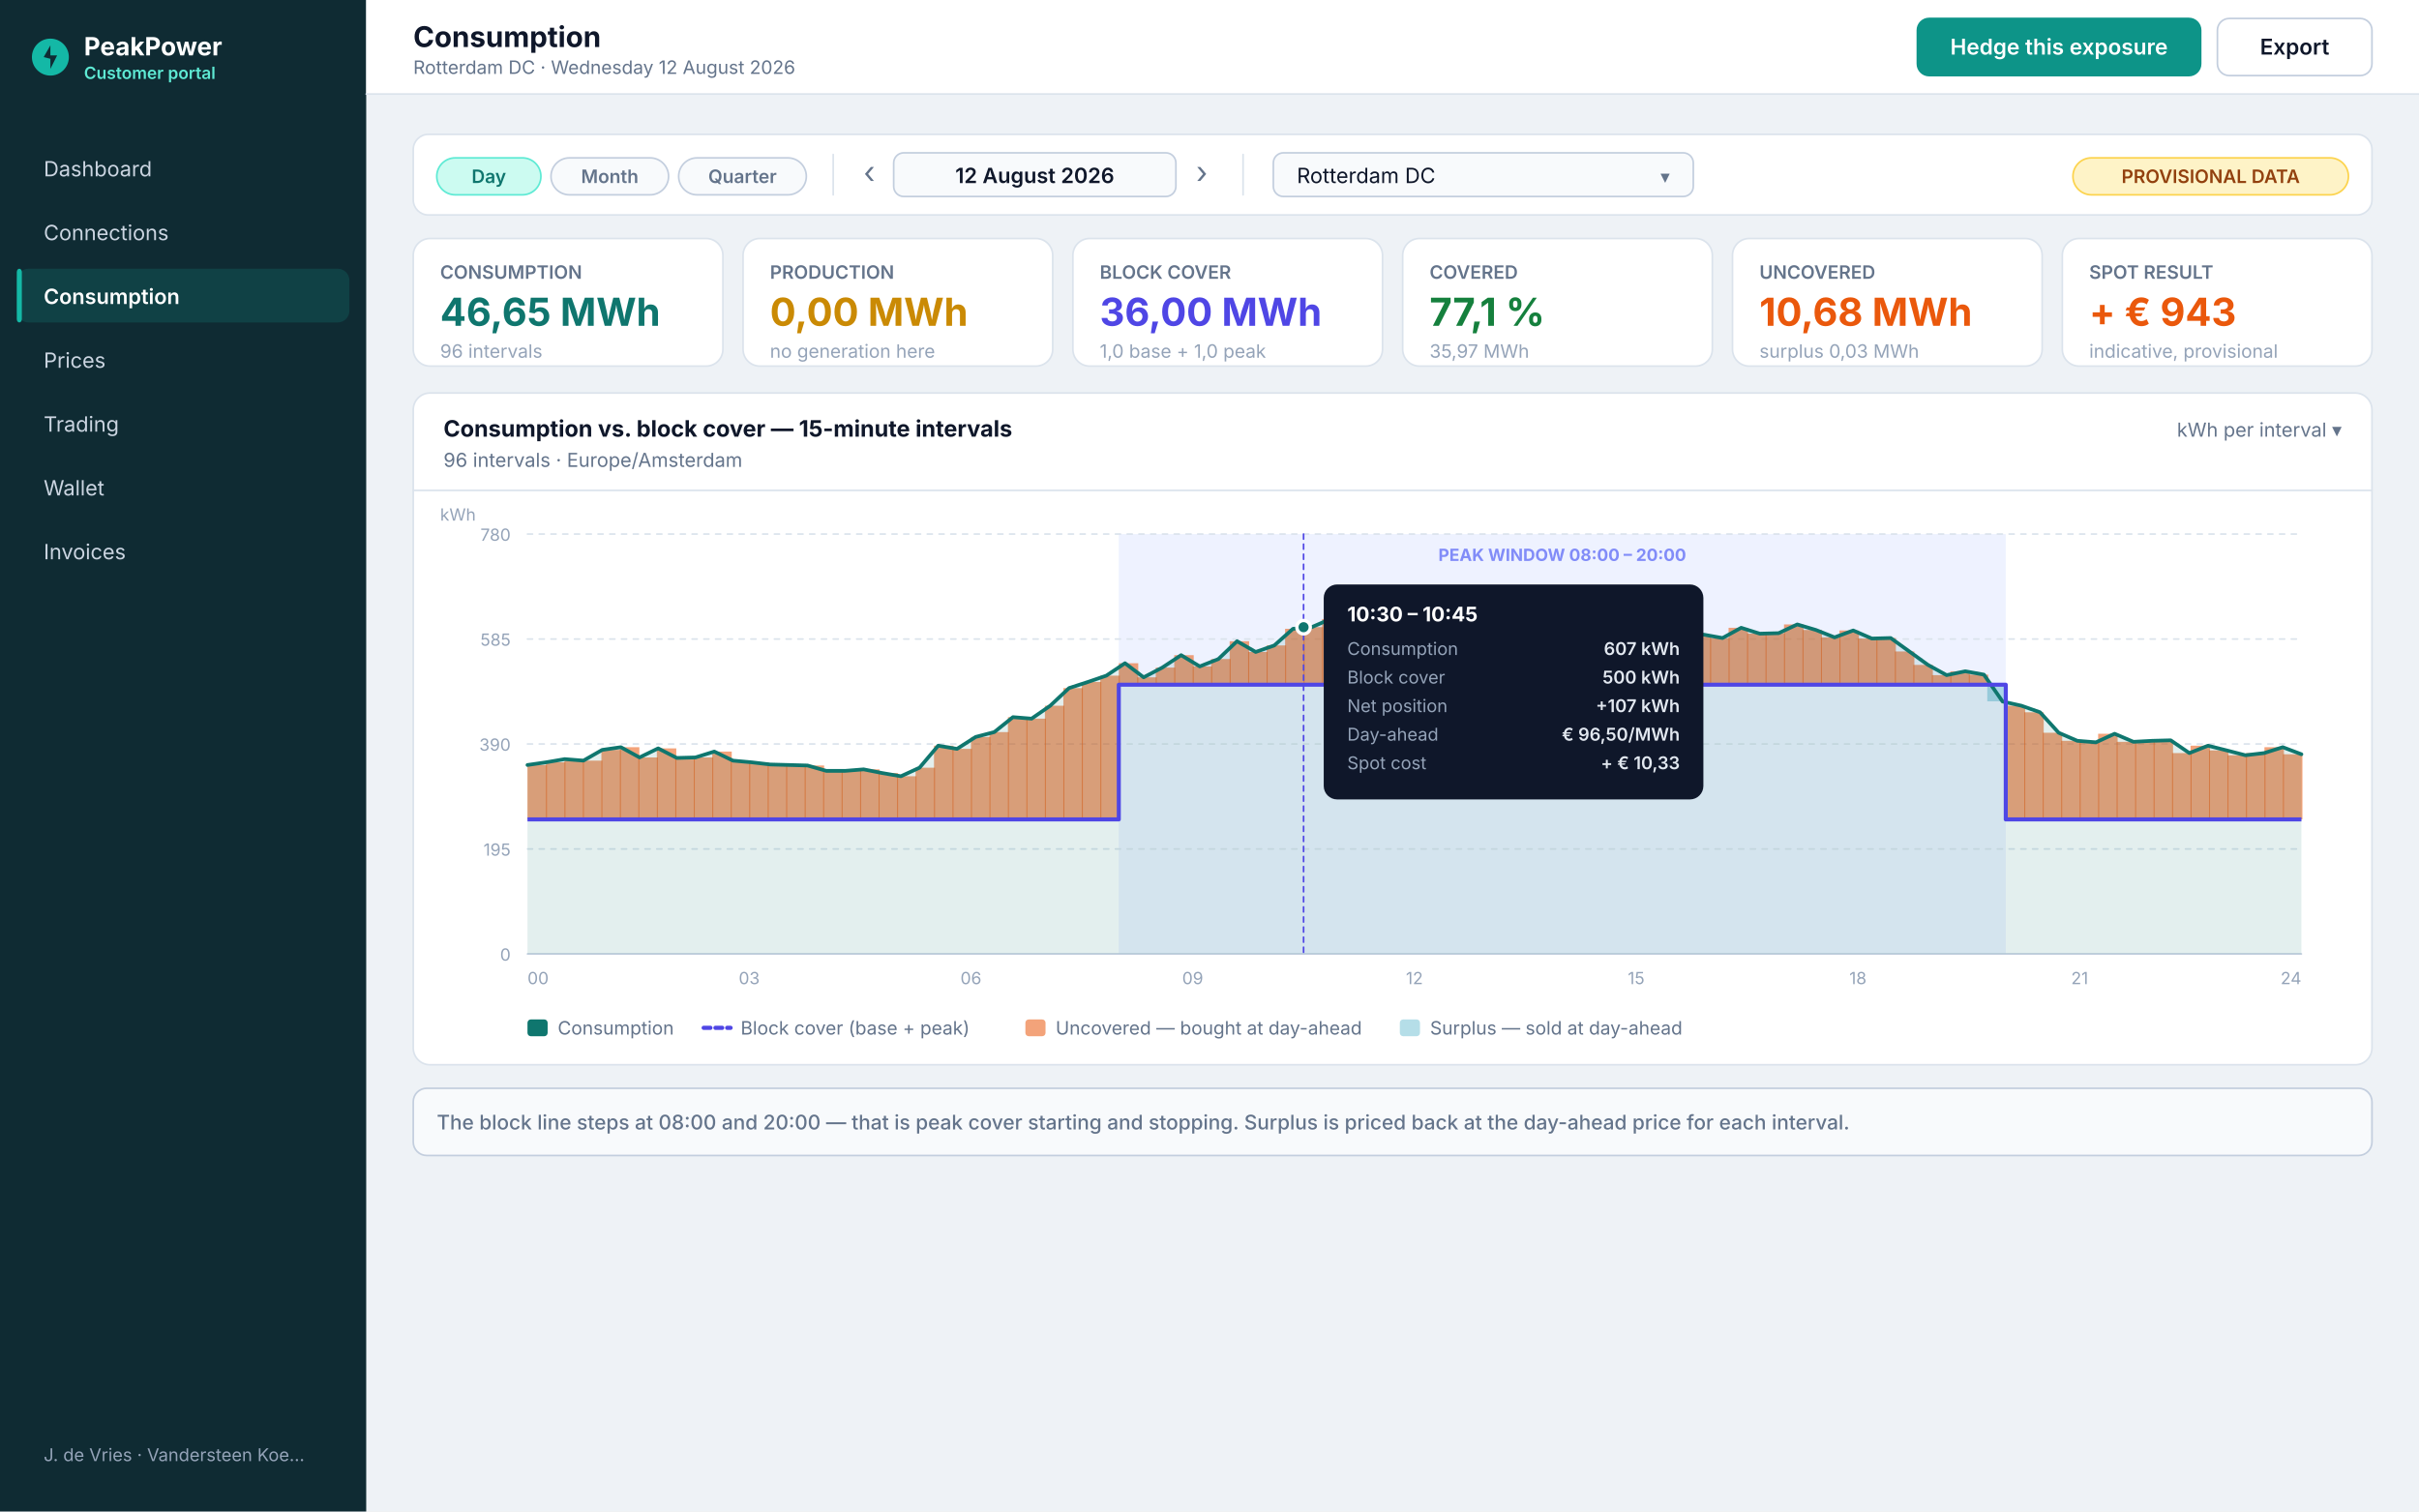
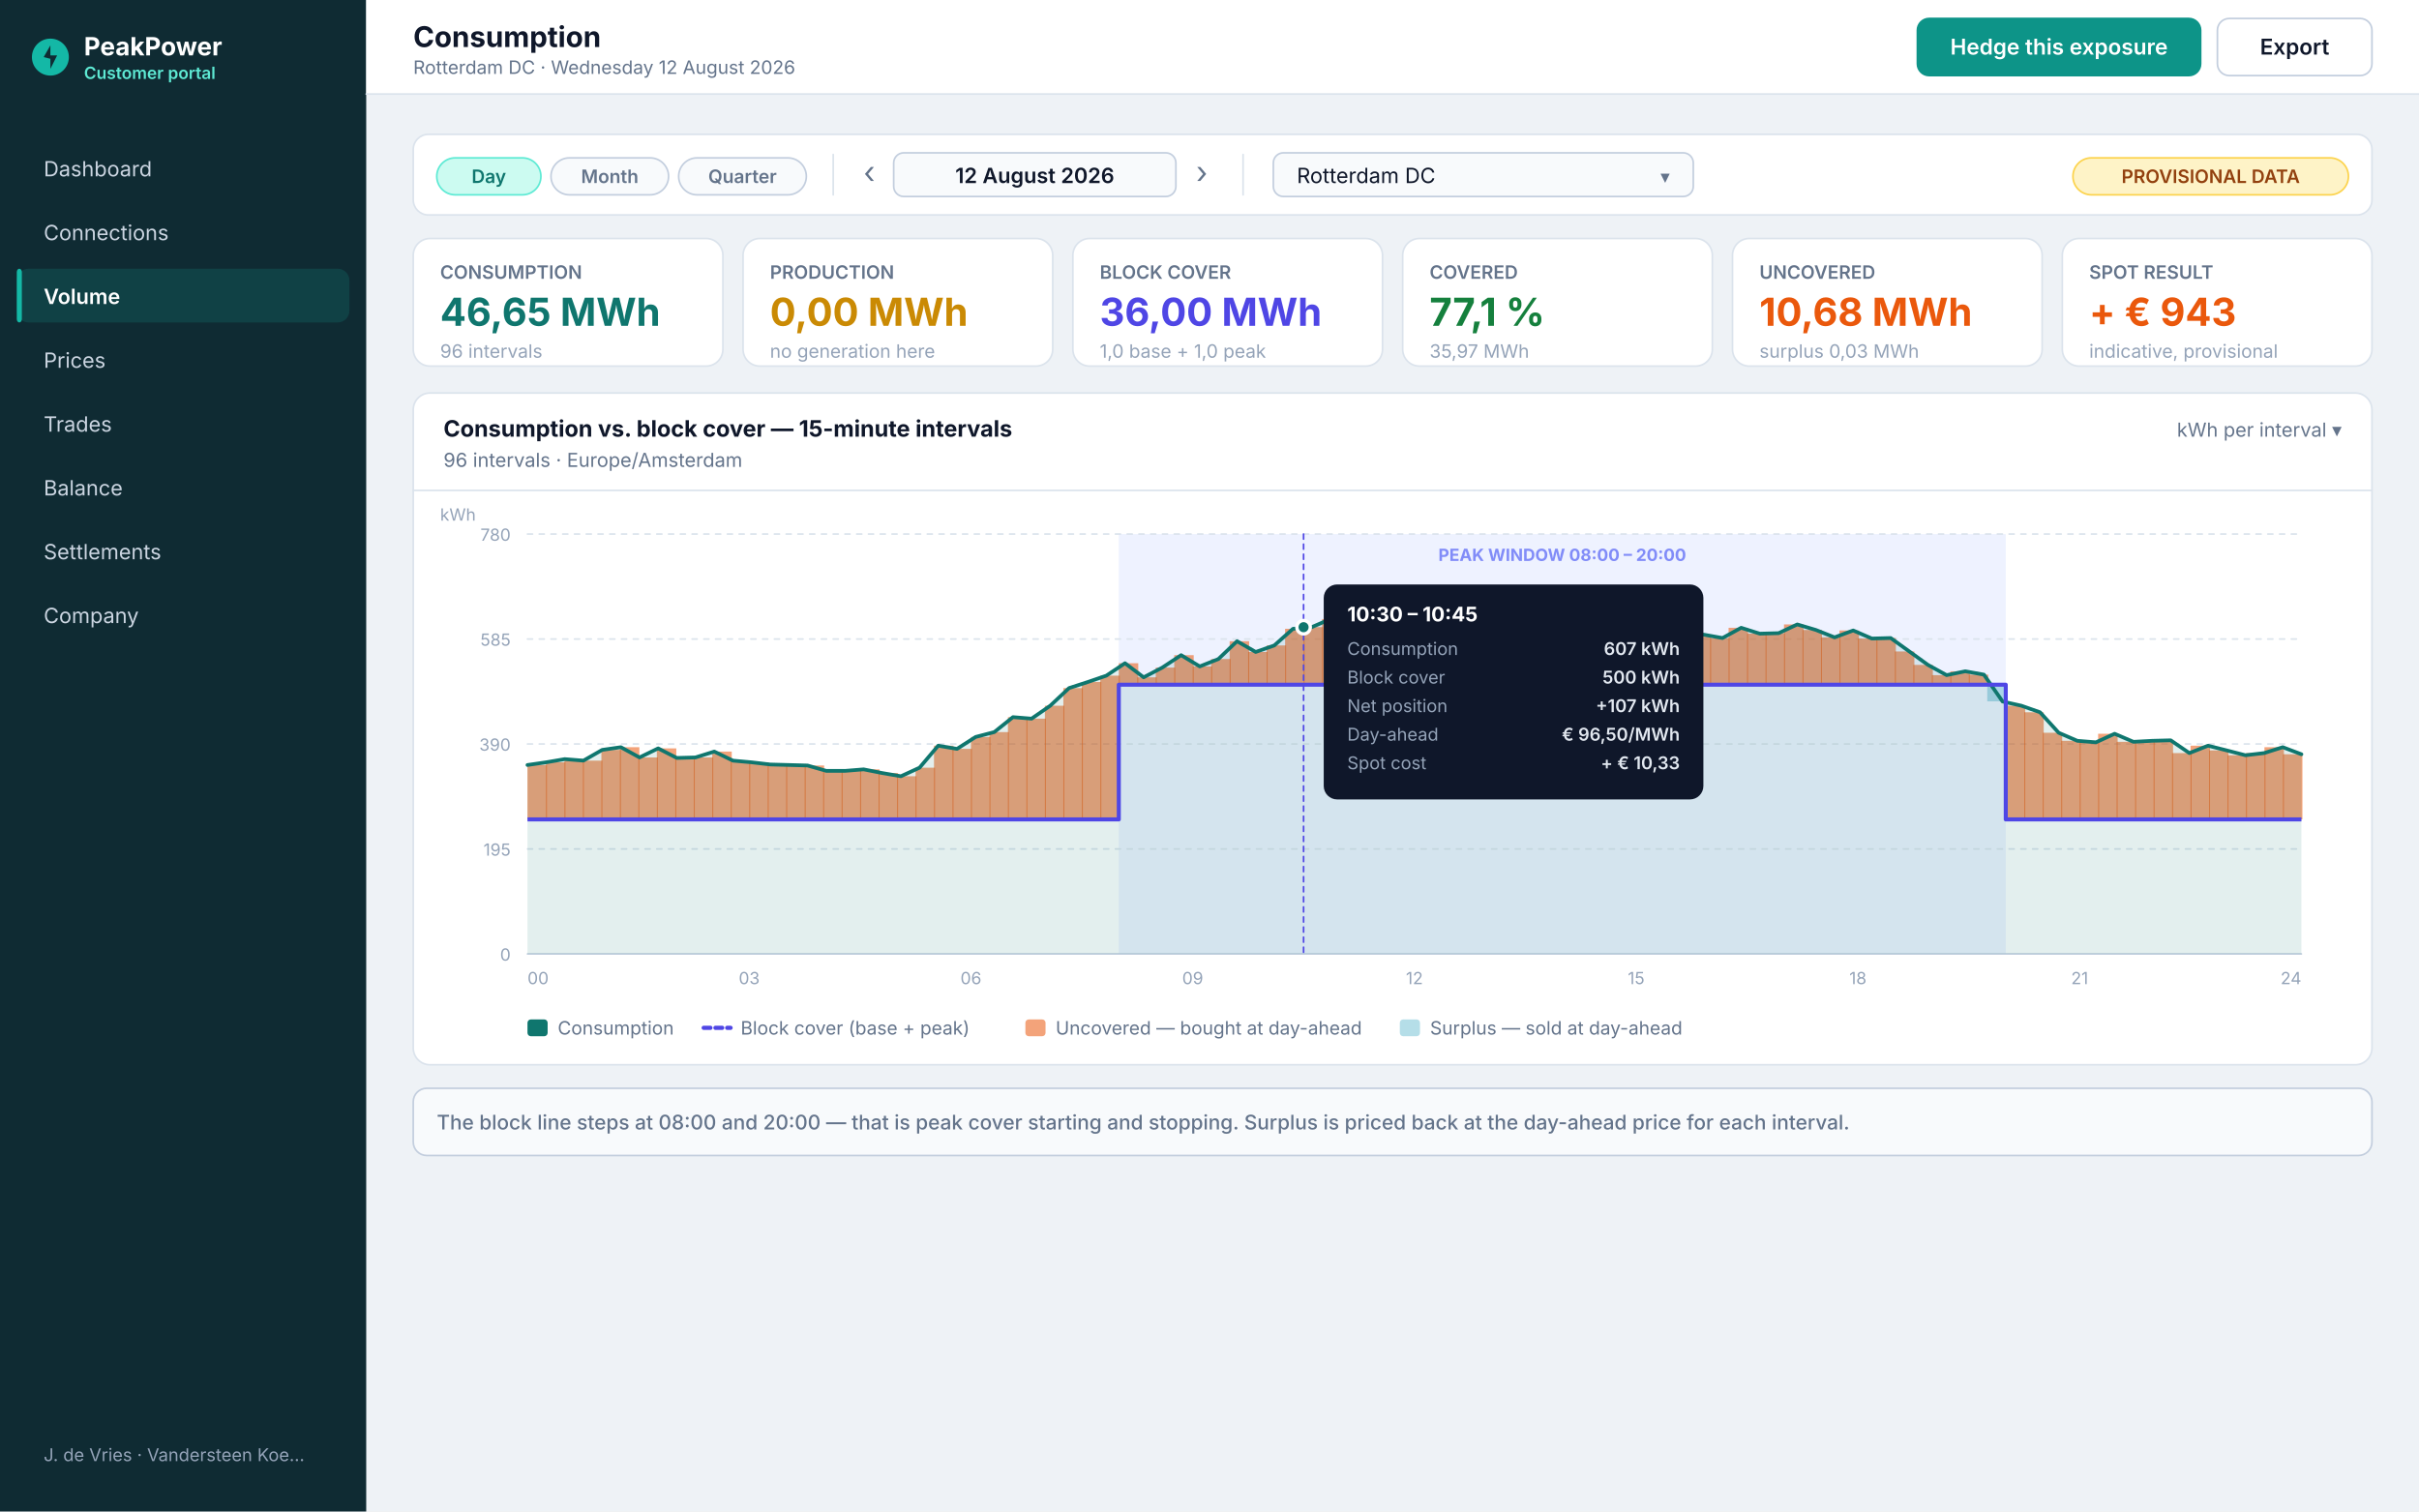
<svg xmlns="http://www.w3.org/2000/svg" viewBox="0 0 1440 900" width="1440" height="900" role="img" aria-label="Customer portal — day chart with block overlay">
  <rect x="0" y="0" width="1440" height="900" rx="0" fill="#eef2f6" stroke="none" />
  <rect x="0" y="0" width="218" height="900" rx="0" fill="#0f2b33" stroke="none" />
  <g>
    <circle cx="30" cy="34" r="11" fill="#14b8a6" stroke="none" stroke-width="1" />
    <path d="M 26 34 L 30 27 L 30 33 L 34 33 L 30 41 L 30 35 Z" fill="#0f2b33" stroke="none" stroke-width="2" stroke-linejoin="round" stroke-linecap="round" />
  </g>
  <text x="50" y="33" font-family="Inter, 'Segoe UI', -apple-system, BlinkMacSystemFont, 'Helvetica Neue', Arial, sans-serif" font-size="15" fill="#ffffff" font-weight="700" text-anchor="start">PeakPower</text>
  <text x="50" y="47" font-family="Inter, 'Segoe UI', -apple-system, BlinkMacSystemFont, 'Helvetica Neue', Arial, sans-serif" font-size="10" fill="#5eead4" font-weight="600" text-anchor="start">Customer portal</text>
  <text x="26" y="105" font-family="Inter, 'Segoe UI', -apple-system, BlinkMacSystemFont, 'Helvetica Neue', Arial, sans-serif" font-size="12.5" fill="#cbd5e1" font-weight="400" text-anchor="start">Dashboard</text>
  <text x="26" y="143" font-family="Inter, 'Segoe UI', -apple-system, BlinkMacSystemFont, 'Helvetica Neue', Arial, sans-serif" font-size="12.5" fill="#cbd5e1" font-weight="400" text-anchor="start">Connections</text>
  <rect x="10" y="160" width="198" height="32" rx="7" fill="rgba(20,184,166,0.16)" stroke="none" />
  <rect x="10" y="160" width="3" height="32" rx="2" fill="#14b8a6" stroke="none" />
-   <text x="26" y="181" font-family="Inter, 'Segoe UI', -apple-system, BlinkMacSystemFont, 'Helvetica Neue', Arial, sans-serif" font-size="12.5" fill="#ffffff" font-weight="600" text-anchor="start">Consumption</text>
+   <text x="26" y="181" font-family="Inter, 'Segoe UI', -apple-system, BlinkMacSystemFont, 'Helvetica Neue', Arial, sans-serif" font-size="12.5" fill="#ffffff" font-weight="600" text-anchor="start">Volume</text>
  <text x="26" y="219" font-family="Inter, 'Segoe UI', -apple-system, BlinkMacSystemFont, 'Helvetica Neue', Arial, sans-serif" font-size="12.5" fill="#cbd5e1" font-weight="400" text-anchor="start">Prices</text>
-   <text x="26" y="257" font-family="Inter, 'Segoe UI', -apple-system, BlinkMacSystemFont, 'Helvetica Neue', Arial, sans-serif" font-size="12.5" fill="#cbd5e1" font-weight="400" text-anchor="start">Trading</text>
-   <text x="26" y="295" font-family="Inter, 'Segoe UI', -apple-system, BlinkMacSystemFont, 'Helvetica Neue', Arial, sans-serif" font-size="12.5" fill="#cbd5e1" font-weight="400" text-anchor="start">Wallet</text>
-   <text x="26" y="333" font-family="Inter, 'Segoe UI', -apple-system, BlinkMacSystemFont, 'Helvetica Neue', Arial, sans-serif" font-size="12.5" fill="#cbd5e1" font-weight="400" text-anchor="start">Invoices</text>
+   <text x="26" y="257" font-family="Inter, 'Segoe UI', -apple-system, BlinkMacSystemFont, 'Helvetica Neue', Arial, sans-serif" font-size="12.5" fill="#cbd5e1" font-weight="400" text-anchor="start">Trades</text>
+   <text x="26" y="295" font-family="Inter, 'Segoe UI', -apple-system, BlinkMacSystemFont, 'Helvetica Neue', Arial, sans-serif" font-size="12.5" fill="#cbd5e1" font-weight="400" text-anchor="start">Balance</text>
+   <text x="26" y="333" font-family="Inter, 'Segoe UI', -apple-system, BlinkMacSystemFont, 'Helvetica Neue', Arial, sans-serif" font-size="12.5" fill="#cbd5e1" font-weight="400" text-anchor="start">Settlements</text>
+   <text x="26" y="371" font-family="Inter, 'Segoe UI', -apple-system, BlinkMacSystemFont, 'Helvetica Neue', Arial, sans-serif" font-size="12.5" fill="#cbd5e1" font-weight="400" text-anchor="start">Company</text>
  <text x="26" y="870" font-family="Inter, 'Segoe UI', -apple-system, BlinkMacSystemFont, 'Helvetica Neue', Arial, sans-serif" font-size="10.5" fill="#94a3b8" font-weight="400" text-anchor="start">J. de Vries · Vandersteen Koe…</text>
  <rect x="218" y="0" width="1222" height="56" rx="0" fill="#ffffff" stroke="none" />
  <line x1="218" y1="56" x2="1440" y2="56" stroke="#dbe3ec" stroke-width="1" stroke-linecap="round" />
  <text x="246" y="28" font-family="Inter, 'Segoe UI', -apple-system, BlinkMacSystemFont, 'Helvetica Neue', Arial, sans-serif" font-size="17" fill="#0f172a" font-weight="700" text-anchor="start">Consumption</text>
  <text x="246" y="44" font-family="Inter, 'Segoe UI', -apple-system, BlinkMacSystemFont, 'Helvetica Neue', Arial, sans-serif" font-size="11" fill="#64748b" font-weight="400" text-anchor="start">Rotterdam DC · Wednesday 12 August 2026</text>
  <rect x="1320" y="11" width="92" height="34" rx="7" fill="#ffffff" stroke="#c3cede" stroke-width="1" />
  <text x="1366" y="32.5" font-family="Inter, 'Segoe UI', -apple-system, BlinkMacSystemFont, 'Helvetica Neue', Arial, sans-serif" font-size="13" fill="#0f172a" font-weight="600" text-anchor="middle">Export</text>
  <rect x="1141.4" y="11" width="168.6" height="34" rx="7" fill="#0d9488" stroke="#0d9488" stroke-width="1" />
  <text x="1225.7" y="32.5" font-family="Inter, 'Segoe UI', -apple-system, BlinkMacSystemFont, 'Helvetica Neue', Arial, sans-serif" font-size="13" fill="#ffffff" font-weight="600" text-anchor="middle">Hedge this exposure</text>
  <rect x="246" y="80" width="1166" height="48" rx="9" fill="#ffffff" stroke="#dbe3ec" stroke-width="1" />
  <rect x="260" y="94" width="62" height="22" rx="11" fill="#ccfbf1" stroke="#5eead4" stroke-width="1" />
  <text x="291" y="108.96" font-family="Inter, 'Segoe UI', -apple-system, BlinkMacSystemFont, 'Helvetica Neue', Arial, sans-serif" font-size="11" fill="#0f766e" font-weight="600" text-anchor="middle">Day</text>
  <rect x="328" y="94" width="70" height="22" rx="11" fill="#f8fafc" stroke="#c3cede" stroke-width="1" />
  <text x="363" y="108.96" font-family="Inter, 'Segoe UI', -apple-system, BlinkMacSystemFont, 'Helvetica Neue', Arial, sans-serif" font-size="11" fill="#64748b" font-weight="600" text-anchor="middle">Month</text>
  <rect x="404" y="94" width="76" height="22" rx="11" fill="#f8fafc" stroke="#c3cede" stroke-width="1" />
  <text x="442" y="108.96" font-family="Inter, 'Segoe UI', -apple-system, BlinkMacSystemFont, 'Helvetica Neue', Arial, sans-serif" font-size="11" fill="#64748b" font-weight="600" text-anchor="middle">Quarter</text>
  <line x1="496" y1="92" x2="496" y2="116" stroke="#dbe3ec" stroke-width="1" stroke-linecap="round" />
  <text x="514" y="109" font-family="Inter, 'Segoe UI', -apple-system, BlinkMacSystemFont, 'Helvetica Neue', Arial, sans-serif" font-size="18" fill="#64748b" font-weight="400" text-anchor="start">‹</text>
  <rect x="532" y="91" width="168" height="26" rx="6" fill="#f8fafc" stroke="#c3cede" stroke-width="1" />
  <text x="616" y="109" font-family="Inter, 'Segoe UI', -apple-system, BlinkMacSystemFont, 'Helvetica Neue', Arial, sans-serif" font-size="12.5" fill="#0f172a" font-weight="600" text-anchor="middle">12 August 2026</text>
  <text x="712" y="109" font-family="Inter, 'Segoe UI', -apple-system, BlinkMacSystemFont, 'Helvetica Neue', Arial, sans-serif" font-size="18" fill="#64748b" font-weight="400" text-anchor="start">›</text>
  <line x1="740" y1="92" x2="740" y2="116" stroke="#dbe3ec" stroke-width="1" stroke-linecap="round" />
  <rect x="758" y="91" width="250" height="26" rx="6" fill="#f8fafc" stroke="#c3cede" stroke-width="1" />
  <text x="772" y="109" font-family="Inter, 'Segoe UI', -apple-system, BlinkMacSystemFont, 'Helvetica Neue', Arial, sans-serif" font-size="12.5" fill="#0f172a" font-weight="400" text-anchor="start">Rotterdam DC</text>
  <text x="994" y="109" font-family="Inter, 'Segoe UI', -apple-system, BlinkMacSystemFont, 'Helvetica Neue', Arial, sans-serif" font-size="11" fill="#64748b" font-weight="400" text-anchor="end">▾</text>
  <rect x="1234" y="94" width="164" height="22" rx="11" fill="#fef3c7" stroke="#fcd34d" stroke-width="1" />
  <text x="1316" y="108.96" font-family="Inter, 'Segoe UI', -apple-system, BlinkMacSystemFont, 'Helvetica Neue', Arial, sans-serif" font-size="11" fill="#92400e" font-weight="600" text-anchor="middle">PROVISIONAL DATA</text>
  <rect x="246" y="142" width="184.333" height="76" rx="10" fill="#ffffff" stroke="#dbe3ec" stroke-width="1" />
  <text x="262" y="166" font-family="Inter, 'Segoe UI', -apple-system, BlinkMacSystemFont, 'Helvetica Neue', Arial, sans-serif" font-size="11" fill="#64748b" font-weight="600" text-anchor="start">CONSUMPTION</text>
  <text x="262" y="194" font-family="Inter, 'Segoe UI', -apple-system, BlinkMacSystemFont, 'Helvetica Neue', Arial, sans-serif" font-size="23" fill="#0f766e" font-weight="700" text-anchor="start">46,65 MWh</text>
  <text x="262" y="213" font-family="Inter, 'Segoe UI', -apple-system, BlinkMacSystemFont, 'Helvetica Neue', Arial, sans-serif" font-size="11" fill="#94a3b8" font-weight="400" text-anchor="start">96 intervals</text>
  <rect x="442.333" y="142" width="184.333" height="76" rx="10" fill="#ffffff" stroke="#dbe3ec" stroke-width="1" />
  <text x="458.333" y="166" font-family="Inter, 'Segoe UI', -apple-system, BlinkMacSystemFont, 'Helvetica Neue', Arial, sans-serif" font-size="11" fill="#64748b" font-weight="600" text-anchor="start">PRODUCTION</text>
  <text x="458.333" y="194" font-family="Inter, 'Segoe UI', -apple-system, BlinkMacSystemFont, 'Helvetica Neue', Arial, sans-serif" font-size="23" fill="#ca8a04" font-weight="700" text-anchor="start">0,00 MWh</text>
  <text x="458.333" y="213" font-family="Inter, 'Segoe UI', -apple-system, BlinkMacSystemFont, 'Helvetica Neue', Arial, sans-serif" font-size="11" fill="#94a3b8" font-weight="400" text-anchor="start">no generation here</text>
  <rect x="638.667" y="142" width="184.333" height="76" rx="10" fill="#ffffff" stroke="#dbe3ec" stroke-width="1" />
  <text x="654.667" y="166" font-family="Inter, 'Segoe UI', -apple-system, BlinkMacSystemFont, 'Helvetica Neue', Arial, sans-serif" font-size="11" fill="#64748b" font-weight="600" text-anchor="start">BLOCK COVER</text>
  <text x="654.667" y="194" font-family="Inter, 'Segoe UI', -apple-system, BlinkMacSystemFont, 'Helvetica Neue', Arial, sans-serif" font-size="23" fill="#4f46e5" font-weight="700" text-anchor="start">36,00 MWh</text>
  <text x="654.667" y="213" font-family="Inter, 'Segoe UI', -apple-system, BlinkMacSystemFont, 'Helvetica Neue', Arial, sans-serif" font-size="11" fill="#94a3b8" font-weight="400" text-anchor="start">1,0 base + 1,0 peak</text>
  <rect x="835" y="142" width="184.333" height="76" rx="10" fill="#ffffff" stroke="#dbe3ec" stroke-width="1" />
  <text x="851" y="166" font-family="Inter, 'Segoe UI', -apple-system, BlinkMacSystemFont, 'Helvetica Neue', Arial, sans-serif" font-size="11" fill="#64748b" font-weight="600" text-anchor="start">COVERED</text>
  <text x="851" y="194" font-family="Inter, 'Segoe UI', -apple-system, BlinkMacSystemFont, 'Helvetica Neue', Arial, sans-serif" font-size="23" fill="#15803d" font-weight="700" text-anchor="start">77,1 %</text>
  <text x="851" y="213" font-family="Inter, 'Segoe UI', -apple-system, BlinkMacSystemFont, 'Helvetica Neue', Arial, sans-serif" font-size="11" fill="#94a3b8" font-weight="400" text-anchor="start">35,97 MWh</text>
  <rect x="1031.333" y="142" width="184.333" height="76" rx="10" fill="#ffffff" stroke="#dbe3ec" stroke-width="1" />
  <text x="1047.333" y="166" font-family="Inter, 'Segoe UI', -apple-system, BlinkMacSystemFont, 'Helvetica Neue', Arial, sans-serif" font-size="11" fill="#64748b" font-weight="600" text-anchor="start">UNCOVERED</text>
  <text x="1047.333" y="194" font-family="Inter, 'Segoe UI', -apple-system, BlinkMacSystemFont, 'Helvetica Neue', Arial, sans-serif" font-size="23" fill="#ea580c" font-weight="700" text-anchor="start">10,68 MWh</text>
  <text x="1047.333" y="213" font-family="Inter, 'Segoe UI', -apple-system, BlinkMacSystemFont, 'Helvetica Neue', Arial, sans-serif" font-size="11" fill="#94a3b8" font-weight="400" text-anchor="start">surplus 0,03 MWh</text>
  <rect x="1227.667" y="142" width="184.333" height="76" rx="10" fill="#ffffff" stroke="#dbe3ec" stroke-width="1" />
  <text x="1243.667" y="166" font-family="Inter, 'Segoe UI', -apple-system, BlinkMacSystemFont, 'Helvetica Neue', Arial, sans-serif" font-size="11" fill="#64748b" font-weight="600" text-anchor="start">SPOT RESULT</text>
  <text x="1243.667" y="194" font-family="Inter, 'Segoe UI', -apple-system, BlinkMacSystemFont, 'Helvetica Neue', Arial, sans-serif" font-size="23" fill="#ea580c" font-weight="700" text-anchor="start">+ € 943</text>
  <text x="1243.667" y="213" font-family="Inter, 'Segoe UI', -apple-system, BlinkMacSystemFont, 'Helvetica Neue', Arial, sans-serif" font-size="11" fill="#94a3b8" font-weight="400" text-anchor="start">indicative, provisional</text>
  <rect x="246" y="234" width="1166" height="400" rx="10" fill="#ffffff" stroke="#dbe3ec" stroke-width="1" />
  <text x="264" y="260" font-family="Inter, 'Segoe UI', -apple-system, BlinkMacSystemFont, 'Helvetica Neue', Arial, sans-serif" font-size="13.5" fill="#0f172a" font-weight="700" text-anchor="start">Consumption vs. block cover — 15-minute intervals</text>
  <text x="264" y="278" font-family="Inter, 'Segoe UI', -apple-system, BlinkMacSystemFont, 'Helvetica Neue', Arial, sans-serif" font-size="11.5" fill="#64748b" font-weight="400" text-anchor="start">96 intervals · Europe/Amsterdam</text>
  <text x="1394" y="260" font-family="Inter, 'Segoe UI', -apple-system, BlinkMacSystemFont, 'Helvetica Neue', Arial, sans-serif" font-size="11.5" fill="#64748b" font-weight="400" text-anchor="end">kWh per interval ▾</text>
  <line x1="246" y1="292" x2="1412" y2="292" stroke="#dbe3ec" stroke-width="1" stroke-linecap="round" />
  <rect x="666" y="318" width="528" height="250" rx="0" fill="#eef2ff" stroke="none" />
  <text x="930" y="334" font-family="Inter, 'Segoe UI', -apple-system, BlinkMacSystemFont, 'Helvetica Neue', Arial, sans-serif" font-size="10" fill="#818cf8" font-weight="700" text-anchor="middle">PEAK WINDOW 08:00 – 20:00</text>
  <line x1="314" y1="318" x2="1370" y2="318" stroke="#dbe3ec" stroke-width="1" stroke-dasharray="3 4" stroke-linecap="round" />
  <text x="304" y="322" font-family="Inter, 'Segoe UI', -apple-system, BlinkMacSystemFont, 'Helvetica Neue', Arial, sans-serif" font-size="10" fill="#94a3b8" font-weight="400" text-anchor="end">780</text>
  <line x1="314" y1="380.5" x2="1370" y2="380.5" stroke="#dbe3ec" stroke-width="1" stroke-dasharray="3 4" stroke-linecap="round" />
  <text x="304" y="384.5" font-family="Inter, 'Segoe UI', -apple-system, BlinkMacSystemFont, 'Helvetica Neue', Arial, sans-serif" font-size="10" fill="#94a3b8" font-weight="400" text-anchor="end">585</text>
  <line x1="314" y1="443" x2="1370" y2="443" stroke="#dbe3ec" stroke-width="1" stroke-dasharray="3 4" stroke-linecap="round" />
  <text x="304" y="447" font-family="Inter, 'Segoe UI', -apple-system, BlinkMacSystemFont, 'Helvetica Neue', Arial, sans-serif" font-size="10" fill="#94a3b8" font-weight="400" text-anchor="end">390</text>
  <line x1="314" y1="505.5" x2="1370" y2="505.5" stroke="#dbe3ec" stroke-width="1" stroke-dasharray="3 4" stroke-linecap="round" />
  <text x="304" y="509.5" font-family="Inter, 'Segoe UI', -apple-system, BlinkMacSystemFont, 'Helvetica Neue', Arial, sans-serif" font-size="10" fill="#94a3b8" font-weight="400" text-anchor="end">195</text>
  <line x1="314" y1="568" x2="1370" y2="568" stroke="#c3cede" stroke-width="1" stroke-linecap="round" />
  <text x="304" y="572" font-family="Inter, 'Segoe UI', -apple-system, BlinkMacSystemFont, 'Helvetica Neue', Arial, sans-serif" font-size="10" fill="#94a3b8" font-weight="400" text-anchor="end">0</text>
  <text x="314" y="586" font-family="Inter, 'Segoe UI', -apple-system, BlinkMacSystemFont, 'Helvetica Neue', Arial, sans-serif" font-size="10" fill="#94a3b8" font-weight="400" text-anchor="start">00</text>
  <text x="446" y="586" font-family="Inter, 'Segoe UI', -apple-system, BlinkMacSystemFont, 'Helvetica Neue', Arial, sans-serif" font-size="10" fill="#94a3b8" font-weight="400" text-anchor="middle">03</text>
  <text x="578" y="586" font-family="Inter, 'Segoe UI', -apple-system, BlinkMacSystemFont, 'Helvetica Neue', Arial, sans-serif" font-size="10" fill="#94a3b8" font-weight="400" text-anchor="middle">06</text>
  <text x="710" y="586" font-family="Inter, 'Segoe UI', -apple-system, BlinkMacSystemFont, 'Helvetica Neue', Arial, sans-serif" font-size="10" fill="#94a3b8" font-weight="400" text-anchor="middle">09</text>
  <text x="842" y="586" font-family="Inter, 'Segoe UI', -apple-system, BlinkMacSystemFont, 'Helvetica Neue', Arial, sans-serif" font-size="10" fill="#94a3b8" font-weight="400" text-anchor="middle">12</text>
  <text x="974" y="586" font-family="Inter, 'Segoe UI', -apple-system, BlinkMacSystemFont, 'Helvetica Neue', Arial, sans-serif" font-size="10" fill="#94a3b8" font-weight="400" text-anchor="middle">15</text>
  <text x="1106" y="586" font-family="Inter, 'Segoe UI', -apple-system, BlinkMacSystemFont, 'Helvetica Neue', Arial, sans-serif" font-size="10" fill="#94a3b8" font-weight="400" text-anchor="middle">18</text>
  <text x="1238" y="586" font-family="Inter, 'Segoe UI', -apple-system, BlinkMacSystemFont, 'Helvetica Neue', Arial, sans-serif" font-size="10" fill="#94a3b8" font-weight="400" text-anchor="middle">21</text>
  <text x="1370" y="586" font-family="Inter, 'Segoe UI', -apple-system, BlinkMacSystemFont, 'Helvetica Neue', Arial, sans-serif" font-size="10" fill="#94a3b8" font-weight="400" text-anchor="end">24</text>
  <rect x="1183.0" y="407.7" width="11.6" height="9.9" fill="#0891b2" opacity="0.3" />
  <rect x="314.0" y="455.5" width="11.6" height="32.4" fill="#ea580c" opacity="0.55" />
  <rect x="325.0" y="453.9" width="11.6" height="34.0" fill="#ea580c" opacity="0.55" />
  <rect x="336.0" y="452.0" width="11.6" height="35.9" fill="#ea580c" opacity="0.55" />
  <rect x="347.0" y="452.9" width="11.6" height="34.9" fill="#ea580c" opacity="0.55" />
  <rect x="358.0" y="446.5" width="11.6" height="41.3" fill="#ea580c" opacity="0.55" />
  <rect x="369.0" y="444.9" width="11.6" height="42.9" fill="#ea580c" opacity="0.55" />
  <rect x="380.0" y="451.0" width="11.6" height="36.9" fill="#ea580c" opacity="0.55" />
  <rect x="391.0" y="445.6" width="11.6" height="42.3" fill="#ea580c" opacity="0.55" />
  <rect x="402.0" y="451.3" width="11.6" height="36.5" fill="#ea580c" opacity="0.55" />
  <rect x="413.0" y="451.0" width="11.6" height="36.9" fill="#ea580c" opacity="0.55" />
  <rect x="424.0" y="447.5" width="11.6" height="40.4" fill="#ea580c" opacity="0.55" />
  <rect x="435.0" y="452.9" width="11.6" height="34.9" fill="#ea580c" opacity="0.55" />
  <rect x="446.0" y="453.9" width="11.6" height="34.0" fill="#ea580c" opacity="0.55" />
  <rect x="457.0" y="455.2" width="11.6" height="32.7" fill="#ea580c" opacity="0.55" />
  <rect x="468.0" y="455.5" width="11.6" height="32.4" fill="#ea580c" opacity="0.55" />
  <rect x="479.0" y="455.8" width="11.6" height="32.1" fill="#ea580c" opacity="0.55" />
  <rect x="490.0" y="459.0" width="11.6" height="28.8" fill="#ea580c" opacity="0.55" />
  <rect x="501.0" y="459.0" width="11.6" height="28.8" fill="#ea580c" opacity="0.55" />
  <rect x="512.0" y="458.1" width="11.6" height="29.8" fill="#ea580c" opacity="0.55" />
  <rect x="523.0" y="460.3" width="11.6" height="27.6" fill="#ea580c" opacity="0.55" />
  <rect x="534.0" y="462.2" width="11.6" height="25.6" fill="#ea580c" opacity="0.55" />
  <rect x="545.0" y="457.1" width="11.6" height="30.8" fill="#ea580c" opacity="0.55" />
  <rect x="556.0" y="444.0" width="11.6" height="43.9" fill="#ea580c" opacity="0.55" />
  <rect x="567.0" y="445.9" width="11.6" height="42.0" fill="#ea580c" opacity="0.55" />
  <rect x="578.0" y="438.8" width="11.6" height="49.0" fill="#ea580c" opacity="0.55" />
  <rect x="589.0" y="435.9" width="11.6" height="51.9" fill="#ea580c" opacity="0.55" />
  <rect x="600.0" y="427.0" width="11.6" height="60.9" fill="#ea580c" opacity="0.55" />
  <rect x="611.0" y="427.9" width="11.6" height="59.9" fill="#ea580c" opacity="0.55" />
  <rect x="622.0" y="420.2" width="11.6" height="67.6" fill="#ea580c" opacity="0.55" />
  <rect x="633.0" y="409.7" width="11.6" height="78.2" fill="#ea580c" opacity="0.55" />
  <rect x="644.0" y="406.1" width="11.6" height="81.7" fill="#ea580c" opacity="0.55" />
  <rect x="655.0" y="402.3" width="11.6" height="85.6" fill="#ea580c" opacity="0.55" />
  <rect x="666.0" y="394.9" width="11.6" height="12.8" fill="#ea580c" opacity="0.55" />
  <rect x="677.0" y="403.3" width="11.6" height="4.5" fill="#ea580c" opacity="0.55" />
  <rect x="688.0" y="397.5" width="11.6" height="10.3" fill="#ea580c" opacity="0.55" />
  <rect x="699.0" y="390.1" width="11.6" height="17.6" fill="#ea580c" opacity="0.55" />
  <rect x="710.0" y="396.8" width="11.6" height="10.9" fill="#ea580c" opacity="0.55" />
  <rect x="721.0" y="392.4" width="11.6" height="15.4" fill="#ea580c" opacity="0.55" />
  <rect x="732.0" y="381.8" width="11.6" height="26.0" fill="#ea580c" opacity="0.55" />
  <rect x="743.0" y="388.2" width="11.6" height="19.6" fill="#ea580c" opacity="0.55" />
  <rect x="754.0" y="384.3" width="11.6" height="23.4" fill="#ea580c" opacity="0.55" />
  <rect x="765.0" y="374.4" width="11.6" height="33.3" fill="#ea580c" opacity="0.55" />
  <rect x="776.0" y="373.4" width="11.6" height="34.3" fill="#ea580c" opacity="0.55" />
  <rect x="787.0" y="368.6" width="11.6" height="39.1" fill="#ea580c" opacity="0.55" />
  <rect x="798.0" y="369.3" width="11.6" height="38.5" fill="#ea580c" opacity="0.55" />
  <rect x="809.0" y="374.7" width="11.6" height="33.0" fill="#ea580c" opacity="0.55" />
  <rect x="820.0" y="368.0" width="11.6" height="39.7" fill="#ea580c" opacity="0.55" />
  <rect x="831.0" y="363.8" width="11.6" height="43.9" fill="#ea580c" opacity="0.55" />
  <rect x="842.0" y="376.3" width="11.6" height="31.4" fill="#ea580c" opacity="0.55" />
  <rect x="853.0" y="378.3" width="11.6" height="29.5" fill="#ea580c" opacity="0.55" />
  <rect x="864.0" y="380.5" width="11.6" height="27.2" fill="#ea580c" opacity="0.55" />
  <rect x="875.0" y="375.7" width="11.6" height="32.1" fill="#ea580c" opacity="0.55" />
  <rect x="886.0" y="370.2" width="11.6" height="37.5" fill="#ea580c" opacity="0.55" />
  <rect x="897.0" y="376.0" width="11.6" height="31.7" fill="#ea580c" opacity="0.55" />
  <rect x="908.0" y="366.7" width="11.6" height="41.0" fill="#ea580c" opacity="0.55" />
  <rect x="919.0" y="375.7" width="11.6" height="32.1" fill="#ea580c" opacity="0.55" />
  <rect x="930.0" y="377.3" width="11.6" height="30.4" fill="#ea580c" opacity="0.55" />
  <rect x="941.0" y="368.6" width="11.6" height="39.1" fill="#ea580c" opacity="0.55" />
  <rect x="952.0" y="372.8" width="11.6" height="34.9" fill="#ea580c" opacity="0.55" />
  <rect x="963.0" y="370.9" width="11.6" height="36.9" fill="#ea580c" opacity="0.55" />
  <rect x="974.0" y="375.4" width="11.6" height="32.4" fill="#ea580c" opacity="0.55" />
  <rect x="985.0" y="365.8" width="11.6" height="42.0" fill="#ea580c" opacity="0.55" />
  <rect x="996.0" y="377.6" width="11.6" height="30.1" fill="#ea580c" opacity="0.55" />
  <rect x="1007.0" y="377.9" width="11.6" height="29.8" fill="#ea580c" opacity="0.55" />
  <rect x="1018.0" y="379.9" width="11.6" height="27.9" fill="#ea580c" opacity="0.55" />
  <rect x="1029.0" y="373.8" width="11.6" height="34.0" fill="#ea580c" opacity="0.55" />
  <rect x="1040.0" y="377.3" width="11.6" height="30.4" fill="#ea580c" opacity="0.55" />
  <rect x="1051.0" y="377.0" width="11.6" height="30.8" fill="#ea580c" opacity="0.55" />
  <rect x="1062.0" y="371.8" width="11.6" height="35.9" fill="#ea580c" opacity="0.55" />
  <rect x="1073.0" y="375.1" width="11.6" height="32.7" fill="#ea580c" opacity="0.55" />
  <rect x="1084.0" y="379.5" width="11.6" height="28.2" fill="#ea580c" opacity="0.55" />
  <rect x="1095.0" y="375.4" width="11.6" height="32.4" fill="#ea580c" opacity="0.55" />
  <rect x="1106.0" y="380.2" width="11.6" height="27.6" fill="#ea580c" opacity="0.55" />
  <rect x="1117.0" y="379.9" width="11.6" height="27.9" fill="#ea580c" opacity="0.55" />
  <rect x="1128.0" y="387.9" width="11.6" height="19.9" fill="#ea580c" opacity="0.55" />
  <rect x="1139.0" y="395.9" width="11.6" height="11.9" fill="#ea580c" opacity="0.55" />
  <rect x="1150.0" y="402.0" width="11.6" height="5.8" fill="#ea580c" opacity="0.55" />
  <rect x="1161.0" y="399.7" width="11.6" height="8.0" fill="#ea580c" opacity="0.55" />
  <rect x="1172.0" y="401.7" width="11.6" height="6.1" fill="#ea580c" opacity="0.55" />
  <rect x="1194.0" y="420.2" width="11.6" height="67.6" fill="#ea580c" opacity="0.55" />
  <rect x="1205.0" y="424.1" width="11.6" height="63.8" fill="#ea580c" opacity="0.55" />
  <rect x="1216.0" y="436.3" width="11.6" height="51.6" fill="#ea580c" opacity="0.55" />
  <rect x="1227.0" y="441.1" width="11.6" height="46.8" fill="#ea580c" opacity="0.55" />
  <rect x="1238.0" y="442.0" width="11.6" height="45.8" fill="#ea580c" opacity="0.55" />
  <rect x="1249.0" y="436.9" width="11.6" height="51.0" fill="#ea580c" opacity="0.55" />
  <rect x="1260.0" y="441.7" width="11.6" height="46.2" fill="#ea580c" opacity="0.55" />
  <rect x="1271.0" y="441.1" width="11.6" height="46.8" fill="#ea580c" opacity="0.55" />
  <rect x="1282.0" y="440.8" width="11.6" height="47.1" fill="#ea580c" opacity="0.55" />
  <rect x="1293.0" y="448.4" width="11.6" height="39.4" fill="#ea580c" opacity="0.55" />
  <rect x="1304.0" y="444.0" width="11.6" height="43.9" fill="#ea580c" opacity="0.55" />
  <rect x="1315.0" y="446.8" width="11.6" height="41.0" fill="#ea580c" opacity="0.55" />
  <rect x="1326.0" y="449.7" width="11.6" height="38.1" fill="#ea580c" opacity="0.55" />
  <rect x="1337.0" y="448.4" width="11.6" height="39.4" fill="#ea580c" opacity="0.55" />
  <rect x="1348.0" y="444.9" width="11.6" height="42.9" fill="#ea580c" opacity="0.55" />
  <rect x="1359.0" y="449.1" width="11.6" height="38.8" fill="#ea580c" opacity="0.55" />
  <path d="M 314.0 455.5 L 325.1 453.9 L 336.2 452.0 L 347.3 452.9 L 358.5 446.5 L 369.6 444.9 L 380.7 451.0 L 391.8 445.6 L 402.9 451.3 L 414.0 451.0 L 425.2 447.5 L 436.3 452.9 L 447.4 453.9 L 458.5 455.2 L 469.6 455.5 L 480.7 455.8 L 491.9 459.0 L 503.0 459.0 L 514.1 458.1 L 525.2 460.3 L 536.3 462.2 L 547.4 457.1 L 558.5 444.0 L 569.7 445.9 L 580.8 438.8 L 591.9 435.9 L 603.0 427.0 L 614.1 427.9 L 625.2 420.2 L 636.4 409.7 L 647.5 406.1 L 658.6 402.3 L 669.7 394.9 L 680.8 403.3 L 691.9 397.5 L 703.1 390.1 L 714.2 396.8 L 725.3 392.4 L 736.4 381.8 L 747.5 388.2 L 758.6 384.3 L 769.7 374.4 L 780.9 373.4 L 792.0 368.6 L 803.1 369.3 L 814.2 374.7 L 825.3 368.0 L 836.4 363.8 L 847.6 376.3 L 858.7 378.3 L 869.8 380.5 L 880.9 375.7 L 892.0 370.2 L 903.1 376.0 L 914.3 366.7 L 925.4 375.7 L 936.5 377.3 L 947.6 368.6 L 958.7 372.8 L 969.8 370.9 L 980.9 375.4 L 992.1 365.8 L 1003.2 377.6 L 1014.3 377.9 L 1025.4 379.9 L 1036.5 373.8 L 1047.6 377.3 L 1058.8 377.0 L 1069.9 371.8 L 1081.0 375.1 L 1092.1 379.5 L 1103.2 375.4 L 1114.3 380.2 L 1125.5 379.9 L 1136.6 387.9 L 1147.7 395.9 L 1158.8 402.0 L 1169.9 399.7 L 1181.0 401.7 L 1192.1 417.7 L 1203.3 420.2 L 1214.4 424.1 L 1225.5 436.3 L 1236.6 441.1 L 1247.7 442.0 L 1258.8 436.9 L 1270.0 441.7 L 1281.1 441.1 L 1292.2 440.8 L 1303.3 448.4 L 1314.4 444.0 L 1325.5 446.8 L 1336.7 449.7 L 1347.8 448.4 L 1358.9 444.9 L 1370.0 449.1 L 1370 568 L 314 568 Z" fill="#0f766e" stroke="none" stroke-width="2" stroke-linejoin="round" stroke-linecap="round" opacity="0.12" />
  <path d="M 314.0 455.5 L 325.1 453.9 L 336.2 452.0 L 347.3 452.9 L 358.5 446.5 L 369.6 444.9 L 380.7 451.0 L 391.8 445.6 L 402.9 451.3 L 414.0 451.0 L 425.2 447.5 L 436.3 452.9 L 447.4 453.9 L 458.5 455.2 L 469.6 455.5 L 480.7 455.8 L 491.9 459.0 L 503.0 459.0 L 514.1 458.1 L 525.2 460.3 L 536.3 462.2 L 547.4 457.1 L 558.5 444.0 L 569.7 445.9 L 580.8 438.8 L 591.9 435.9 L 603.0 427.0 L 614.1 427.9 L 625.2 420.2 L 636.4 409.7 L 647.5 406.1 L 658.6 402.3 L 669.7 394.9 L 680.8 403.3 L 691.9 397.5 L 703.1 390.1 L 714.2 396.8 L 725.3 392.4 L 736.4 381.8 L 747.5 388.2 L 758.6 384.3 L 769.7 374.4 L 780.9 373.4 L 792.0 368.6 L 803.1 369.3 L 814.2 374.7 L 825.3 368.0 L 836.4 363.8 L 847.6 376.3 L 858.7 378.3 L 869.8 380.5 L 880.9 375.7 L 892.0 370.2 L 903.1 376.0 L 914.3 366.7 L 925.4 375.7 L 936.5 377.3 L 947.6 368.6 L 958.7 372.8 L 969.8 370.9 L 980.9 375.4 L 992.1 365.8 L 1003.2 377.6 L 1014.3 377.9 L 1025.4 379.9 L 1036.5 373.8 L 1047.6 377.3 L 1058.8 377.0 L 1069.9 371.8 L 1081.0 375.1 L 1092.1 379.5 L 1103.2 375.4 L 1114.3 380.2 L 1125.5 379.9 L 1136.6 387.9 L 1147.7 395.9 L 1158.8 402.0 L 1169.9 399.7 L 1181.0 401.7 L 1192.1 417.7 L 1203.3 420.2 L 1214.4 424.1 L 1225.5 436.3 L 1236.6 441.1 L 1247.7 442.0 L 1258.8 436.9 L 1270.0 441.7 L 1281.1 441.1 L 1292.2 440.8 L 1303.3 448.4 L 1314.4 444.0 L 1325.5 446.8 L 1336.7 449.7 L 1347.8 448.4 L 1358.9 444.9 L 1370.0 449.1" fill="none" stroke="#0f766e" stroke-width="2.2" stroke-linejoin="round" stroke-linecap="round" />
  <path d="M 314.0 487.9 L 325.0 487.9 L 325.0 487.9 L 336.0 487.9 L 336.0 487.9 L 347.0 487.9 L 347.0 487.9 L 358.0 487.9 L 358.0 487.9 L 369.0 487.9 L 369.0 487.9 L 380.0 487.9 L 380.0 487.9 L 391.0 487.9 L 391.0 487.9 L 402.0 487.9 L 402.0 487.9 L 413.0 487.9 L 413.0 487.9 L 424.0 487.9 L 424.0 487.9 L 435.0 487.9 L 435.0 487.9 L 446.0 487.9 L 446.0 487.9 L 457.0 487.9 L 457.0 487.9 L 468.0 487.9 L 468.0 487.9 L 479.0 487.9 L 479.0 487.9 L 490.0 487.9 L 490.0 487.9 L 501.0 487.9 L 501.0 487.9 L 512.0 487.9 L 512.0 487.9 L 523.0 487.9 L 523.0 487.9 L 534.0 487.9 L 534.0 487.9 L 545.0 487.9 L 545.0 487.9 L 556.0 487.9 L 556.0 487.9 L 567.0 487.9 L 567.0 487.9 L 578.0 487.9 L 578.0 487.9 L 589.0 487.9 L 589.0 487.9 L 600.0 487.9 L 600.0 487.9 L 611.0 487.9 L 611.0 487.9 L 622.0 487.9 L 622.0 487.9 L 633.0 487.9 L 633.0 487.9 L 644.0 487.9 L 644.0 487.9 L 655.0 487.9 L 655.0 487.9 L 666.0 487.9 L 666.0 407.7 L 677.0 407.7 L 677.0 407.7 L 688.0 407.7 L 688.0 407.7 L 699.0 407.7 L 699.0 407.7 L 710.0 407.7 L 710.0 407.7 L 721.0 407.7 L 721.0 407.7 L 732.0 407.7 L 732.0 407.7 L 743.0 407.7 L 743.0 407.7 L 754.0 407.7 L 754.0 407.7 L 765.0 407.7 L 765.0 407.7 L 776.0 407.7 L 776.0 407.7 L 787.0 407.7 L 787.0 407.7 L 798.0 407.7 L 798.0 407.7 L 809.0 407.7 L 809.0 407.7 L 820.0 407.7 L 820.0 407.7 L 831.0 407.7 L 831.0 407.7 L 842.0 407.7 L 842.0 407.7 L 853.0 407.7 L 853.0 407.7 L 864.0 407.7 L 864.0 407.7 L 875.0 407.7 L 875.0 407.7 L 886.0 407.7 L 886.0 407.7 L 897.0 407.7 L 897.0 407.7 L 908.0 407.7 L 908.0 407.7 L 919.0 407.7 L 919.0 407.7 L 930.0 407.7 L 930.0 407.7 L 941.0 407.7 L 941.0 407.7 L 952.0 407.7 L 952.0 407.7 L 963.0 407.7 L 963.0 407.7 L 974.0 407.7 L 974.0 407.7 L 985.0 407.7 L 985.0 407.7 L 996.0 407.7 L 996.0 407.7 L 1007.0 407.7 L 1007.0 407.7 L 1018.0 407.7 L 1018.0 407.7 L 1029.0 407.7 L 1029.0 407.7 L 1040.0 407.7 L 1040.0 407.7 L 1051.0 407.7 L 1051.0 407.7 L 1062.0 407.7 L 1062.0 407.7 L 1073.0 407.7 L 1073.0 407.7 L 1084.0 407.7 L 1084.0 407.7 L 1095.0 407.7 L 1095.0 407.7 L 1106.0 407.7 L 1106.0 407.7 L 1117.0 407.7 L 1117.0 407.7 L 1128.0 407.7 L 1128.0 407.7 L 1139.0 407.7 L 1139.0 407.7 L 1150.0 407.7 L 1150.0 407.7 L 1161.0 407.7 L 1161.0 407.7 L 1172.0 407.7 L 1172.0 407.7 L 1183.0 407.7 L 1183.0 407.7 L 1194.0 407.7 L 1194.0 487.9 L 1205.0 487.9 L 1205.0 487.9 L 1216.0 487.9 L 1216.0 487.9 L 1227.0 487.9 L 1227.0 487.9 L 1238.0 487.9 L 1238.0 487.9 L 1249.0 487.9 L 1249.0 487.9 L 1260.0 487.9 L 1260.0 487.9 L 1271.0 487.9 L 1271.0 487.9 L 1282.0 487.9 L 1282.0 487.9 L 1293.0 487.9 L 1293.0 487.9 L 1304.0 487.9 L 1304.0 487.9 L 1315.0 487.9 L 1315.0 487.9 L 1326.0 487.9 L 1326.0 487.9 L 1337.0 487.9 L 1337.0 487.9 L 1348.0 487.9 L 1348.0 487.9 L 1359.0 487.9 L 1359.0 487.9 L 1370.0 487.9" fill="none" stroke="#4f46e5" stroke-width="2.4" stroke-linejoin="round" stroke-linecap="butt" />
  <text x="262" y="310" font-family="Inter, 'Segoe UI', -apple-system, BlinkMacSystemFont, 'Helvetica Neue', Arial, sans-serif" font-size="10" fill="#94a3b8" font-weight="400" text-anchor="start">kWh</text>
  <line x1="776" y1="318" x2="776" y2="568" stroke="#4f46e5" stroke-width="1" stroke-dasharray="3 3" stroke-linecap="round" />
  <circle cx="776" cy="373.449" r="4" fill="#0f766e" stroke="#fff" stroke-width="2" />
  <rect x="788" y="348" width="226" height="128" rx="8" fill="#0f172a" stroke="none" />
  <text x="802" y="370" font-family="Inter, 'Segoe UI', -apple-system, BlinkMacSystemFont, 'Helvetica Neue', Arial, sans-serif" font-size="12" fill="#fff" font-weight="700" text-anchor="start">10:30 – 10:45</text>
  <text x="802" y="390" font-family="Inter, 'Segoe UI', -apple-system, BlinkMacSystemFont, 'Helvetica Neue', Arial, sans-serif" font-size="10.5" fill="#94a3b8" font-weight="400" text-anchor="start">Consumption</text>
  <text x="1000" y="390" font-family="Inter, 'Segoe UI', -apple-system, BlinkMacSystemFont, 'Helvetica Neue', Arial, sans-serif" font-size="10.5" fill="#e2e8f0" font-weight="600" text-anchor="end">607 kWh</text>
  <text x="802" y="407" font-family="Inter, 'Segoe UI', -apple-system, BlinkMacSystemFont, 'Helvetica Neue', Arial, sans-serif" font-size="10.5" fill="#94a3b8" font-weight="400" text-anchor="start">Block cover</text>
  <text x="1000" y="407" font-family="Inter, 'Segoe UI', -apple-system, BlinkMacSystemFont, 'Helvetica Neue', Arial, sans-serif" font-size="10.5" fill="#e2e8f0" font-weight="600" text-anchor="end">500 kWh</text>
  <text x="802" y="424" font-family="Inter, 'Segoe UI', -apple-system, BlinkMacSystemFont, 'Helvetica Neue', Arial, sans-serif" font-size="10.5" fill="#94a3b8" font-weight="400" text-anchor="start">Net position</text>
  <text x="1000" y="424" font-family="Inter, 'Segoe UI', -apple-system, BlinkMacSystemFont, 'Helvetica Neue', Arial, sans-serif" font-size="10.5" fill="#e2e8f0" font-weight="600" text-anchor="end">+107 kWh</text>
  <text x="802" y="441" font-family="Inter, 'Segoe UI', -apple-system, BlinkMacSystemFont, 'Helvetica Neue', Arial, sans-serif" font-size="10.5" fill="#94a3b8" font-weight="400" text-anchor="start">Day-ahead</text>
  <text x="1000" y="441" font-family="Inter, 'Segoe UI', -apple-system, BlinkMacSystemFont, 'Helvetica Neue', Arial, sans-serif" font-size="10.5" fill="#e2e8f0" font-weight="600" text-anchor="end">€ 96,50/MWh</text>
  <text x="802" y="458" font-family="Inter, 'Segoe UI', -apple-system, BlinkMacSystemFont, 'Helvetica Neue', Arial, sans-serif" font-size="10.5" fill="#94a3b8" font-weight="400" text-anchor="start">Spot cost</text>
  <text x="1000" y="458" font-family="Inter, 'Segoe UI', -apple-system, BlinkMacSystemFont, 'Helvetica Neue', Arial, sans-serif" font-size="10.5" fill="#e2e8f0" font-weight="600" text-anchor="end">+ € 10,33</text>
  <rect x="314" y="607" width="12" height="10" rx="2" fill="#0f766e" stroke="none" />
  <text x="332" y="616" font-family="Inter, 'Segoe UI', -apple-system, BlinkMacSystemFont, 'Helvetica Neue', Arial, sans-serif" font-size="11" fill="#64748b" font-weight="400" text-anchor="start">Consumption</text>
  <line x1="418.9" y1="612" x2="434.9" y2="612" stroke="#4f46e5" stroke-width="2.5" stroke-dasharray="4 3" stroke-linecap="round" />
  <text x="440.9" y="616" font-family="Inter, 'Segoe UI', -apple-system, BlinkMacSystemFont, 'Helvetica Neue', Arial, sans-serif" font-size="11" fill="#64748b" font-weight="400" text-anchor="start">Block cover (base + peak)</text>
  <rect x="610.4" y="607" width="12" height="10" rx="2" fill="#ea580c" stroke="none" opacity="0.55" />
  <text x="628.4" y="616" font-family="Inter, 'Segoe UI', -apple-system, BlinkMacSystemFont, 'Helvetica Neue', Arial, sans-serif" font-size="11" fill="#64748b" font-weight="400" text-anchor="start">Uncovered — bought at day-ahead</text>
  <rect x="833.3" y="607" width="12" height="10" rx="2" fill="#0891b2" stroke="none" opacity="0.3" />
  <text x="851.3" y="616" font-family="Inter, 'Segoe UI', -apple-system, BlinkMacSystemFont, 'Helvetica Neue', Arial, sans-serif" font-size="11" fill="#64748b" font-weight="400" text-anchor="start">Surplus — sold at day-ahead</text>
  <rect x="246" y="648" width="1166" height="40" rx="8" fill="#f8fafc" stroke="#c3cede" stroke-width="1" />
  <text x="260" y="672.5" font-family="Inter, 'Segoe UI', -apple-system, BlinkMacSystemFont, 'Helvetica Neue', Arial, sans-serif" font-size="12" fill="#64748b" font-weight="500" text-anchor="start">The block line steps at 08:00 and 20:00 — that is peak cover starting and stopping. Surplus is priced back at the day-ahead price for each interval.</text>
</svg>
